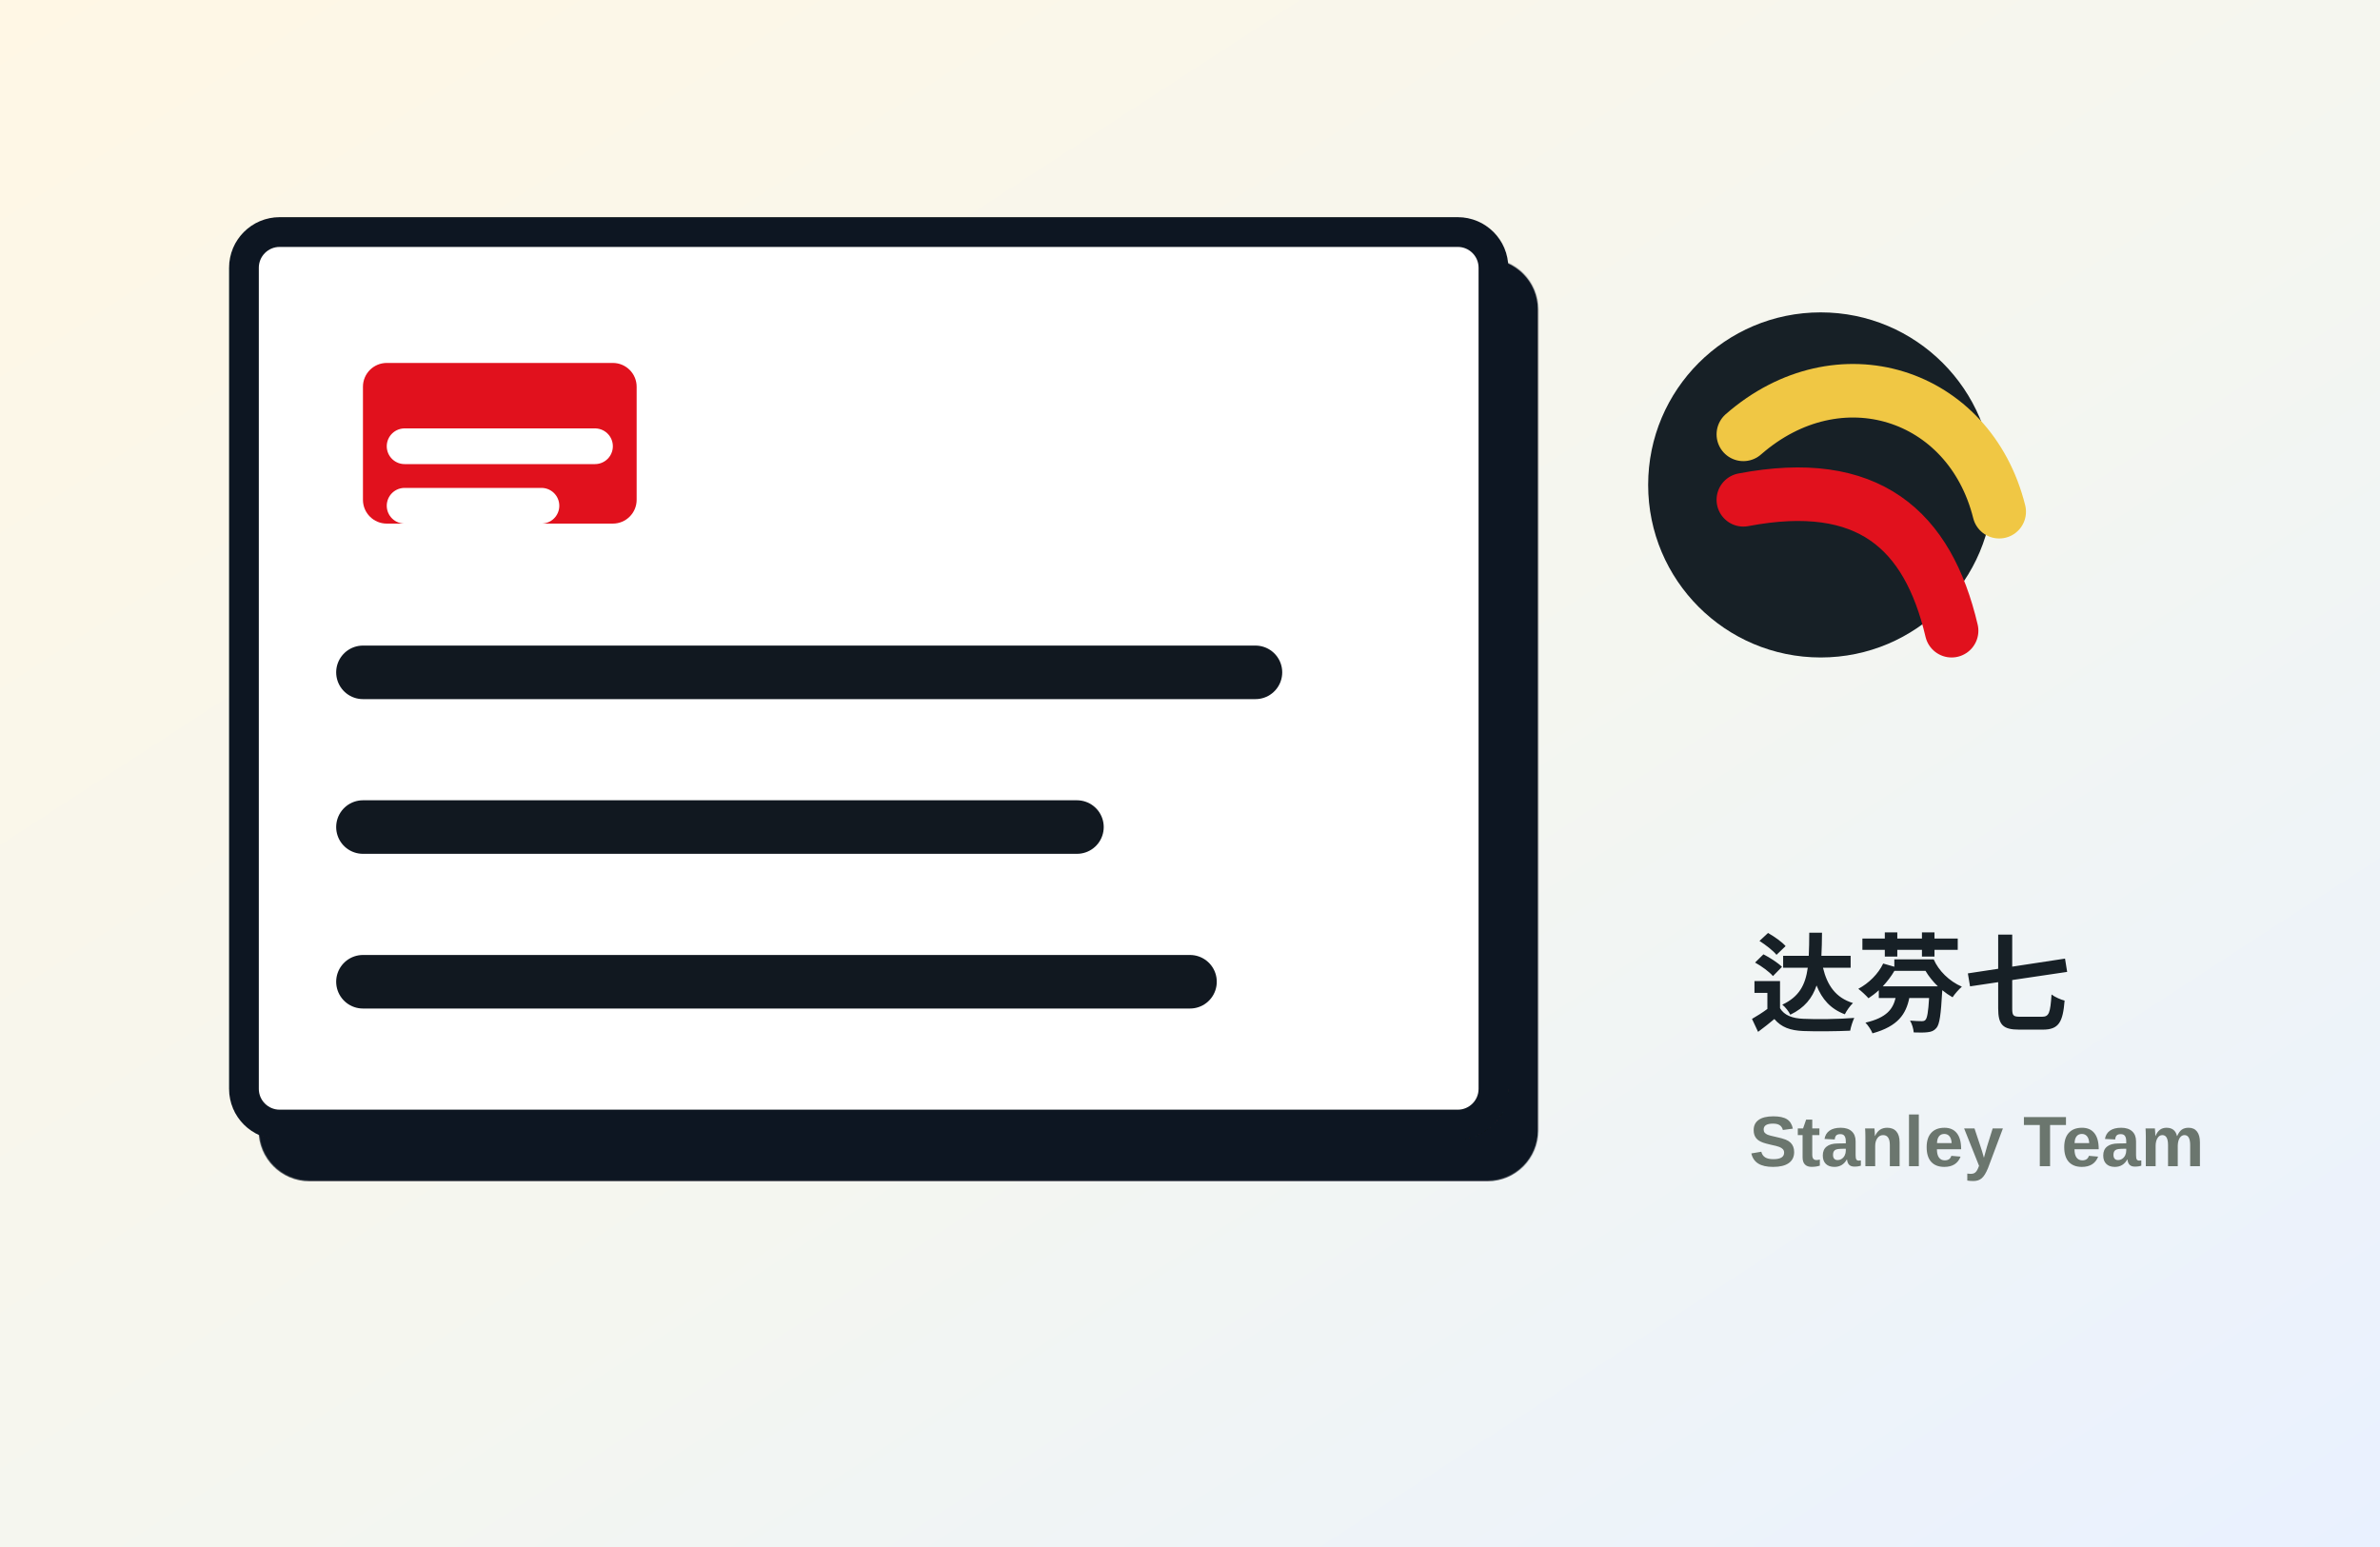
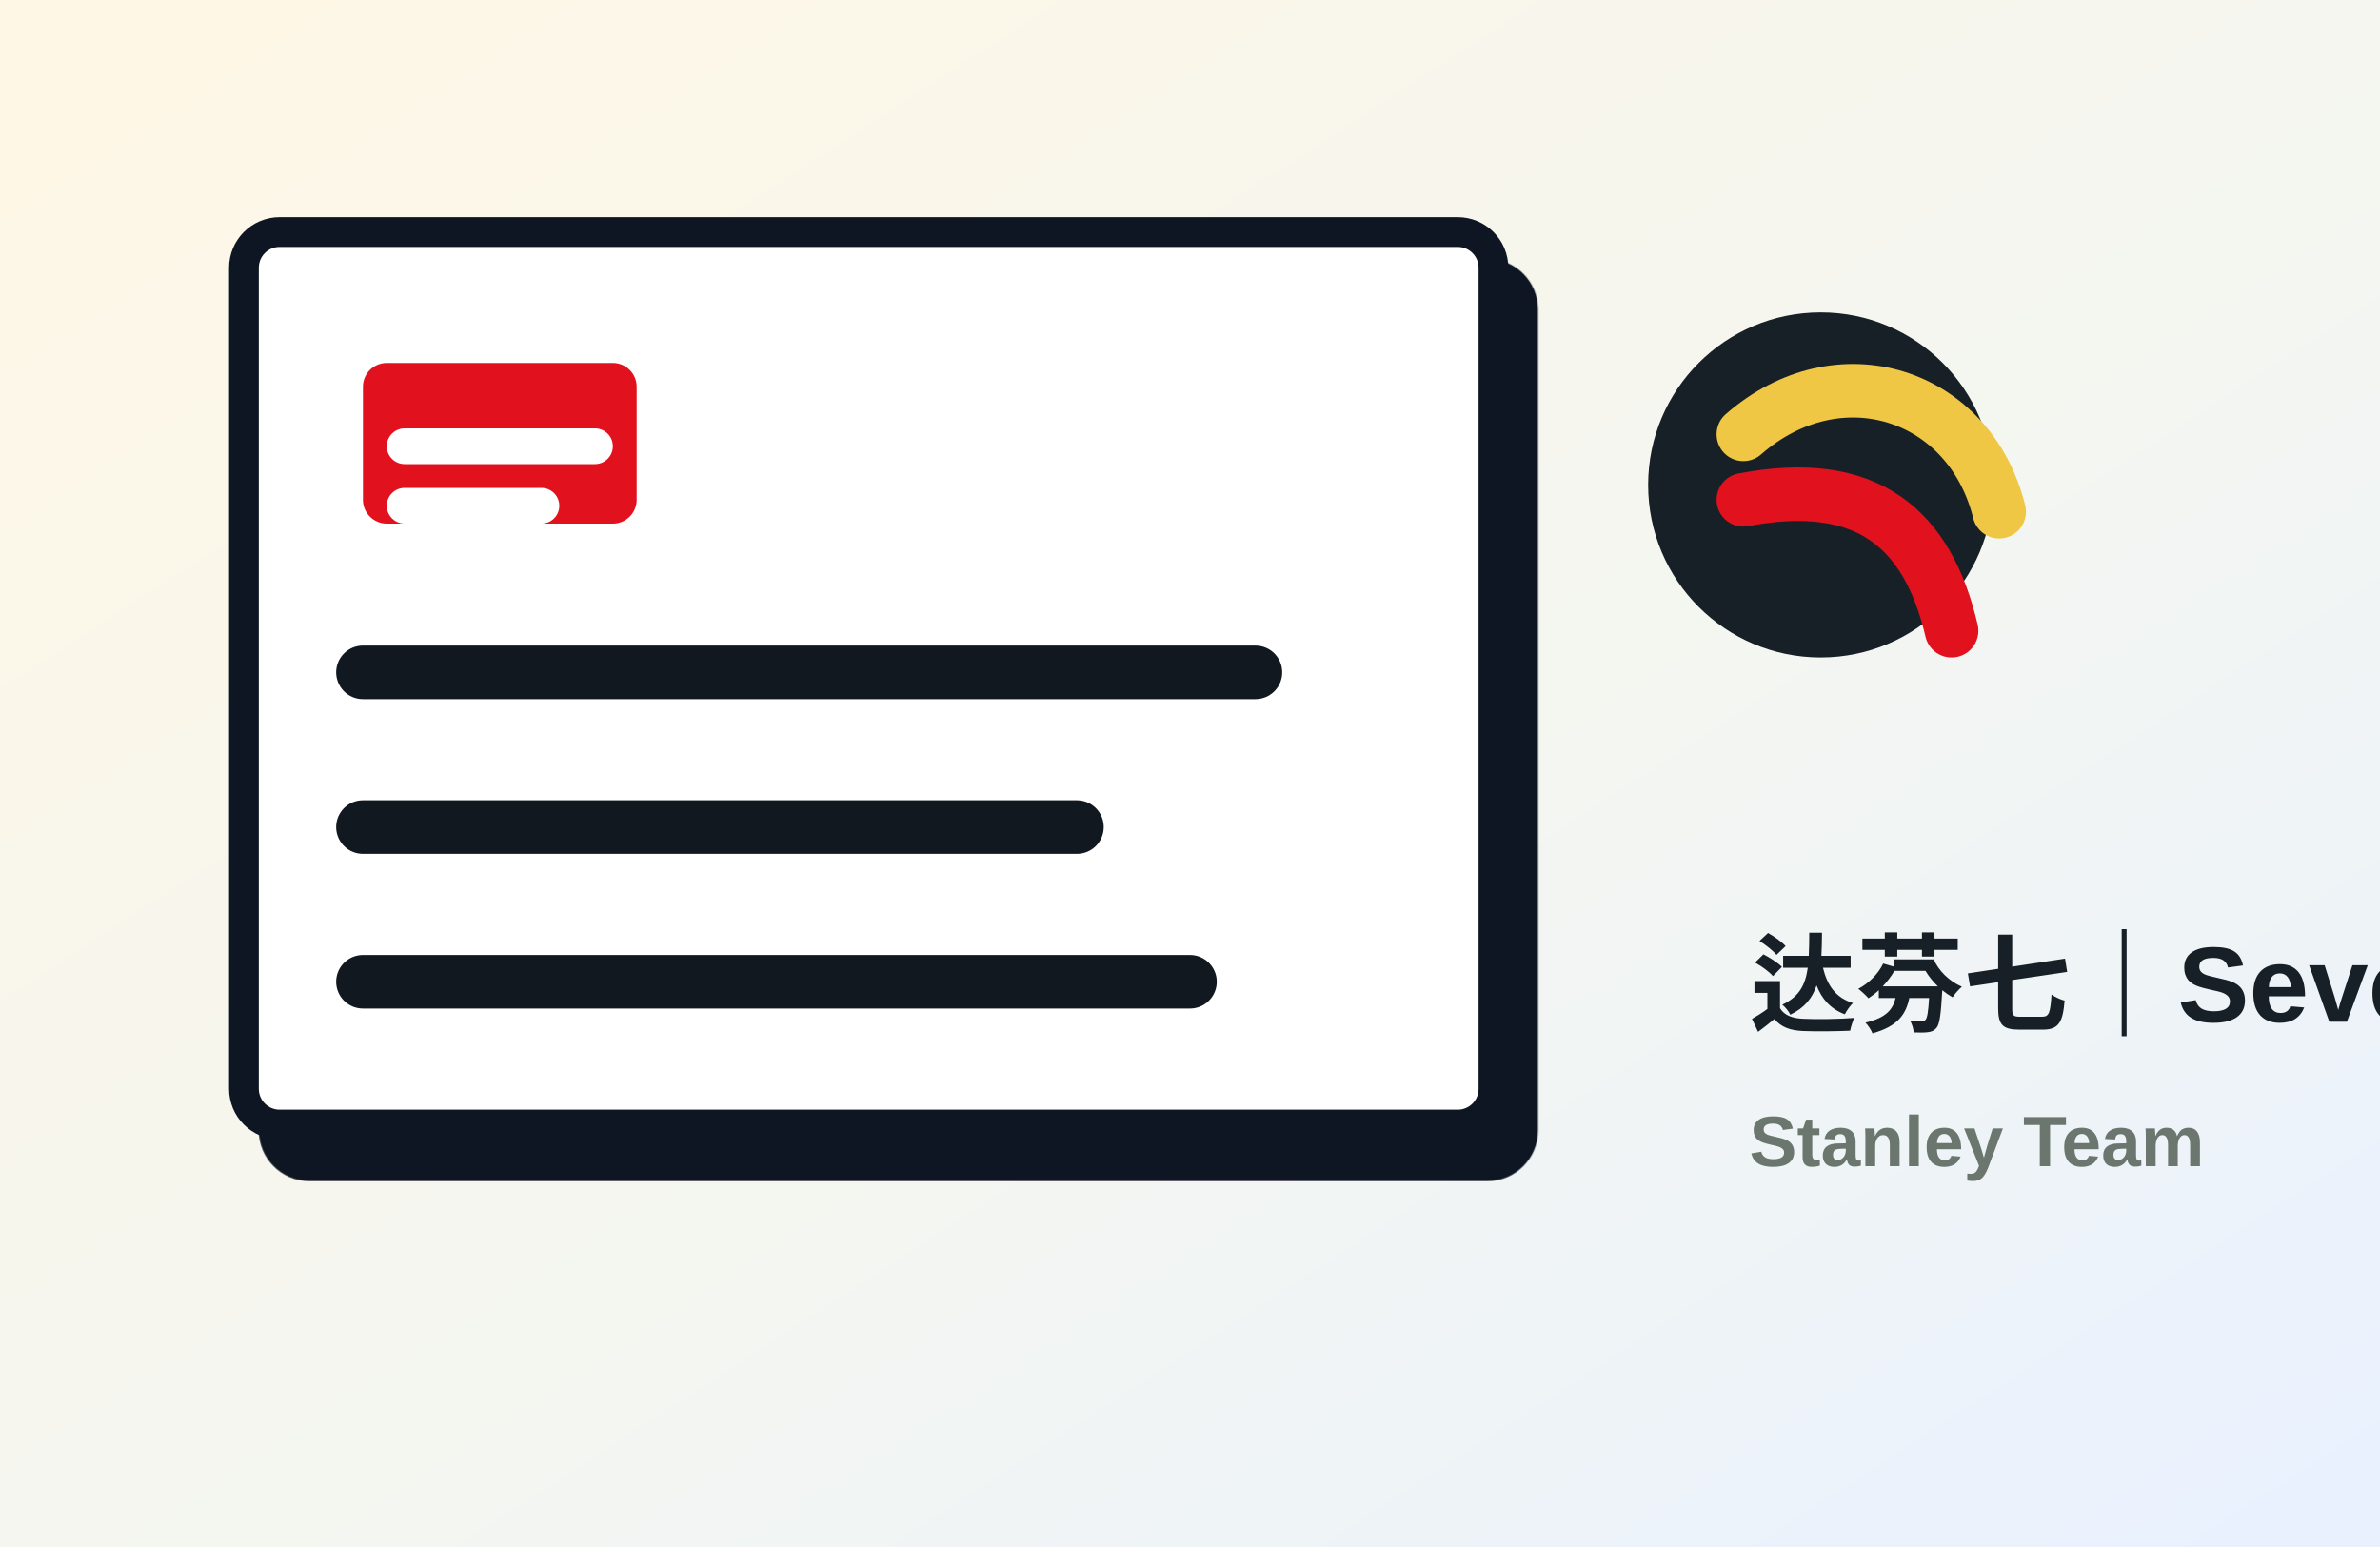
- <svg xmlns="http://www.w3.org/2000/svg" viewBox="0 0 800 520" role="img" aria-label="达芬七文章封面">
+ <svg xmlns="http://www.w3.org/2000/svg" viewBox="0 0 800 520" role="img" aria-label="达芬七｜Seven文章封面">
  <defs>
    <linearGradient id="bg" x1="0" y1="0" x2="1" y2="1">
      <stop offset="0" stop-color="#fff7e5" />
      <stop offset="0.55" stop-color="#f4f6f0" />
      <stop offset="1" stop-color="#e9f1ff" />
    </linearGradient>
    <filter id="shadow" x="-20%" y="-20%" width="140%" height="140%">
      <feDropShadow dx="10" dy="14" stdDeviation="0" flood-color="#111820" flood-opacity="1" />
    </filter>
  </defs>
  <rect width="800" height="520" fill="url(#bg)" />
  <rect x="82" y="78" width="420" height="300" rx="12" fill="#ffffff" stroke="#111820" stroke-width="10" filter="url(#shadow)" />
  <rect x="122" y="122" width="92" height="54" rx="8" fill="#e1111d" />
  <path d="M136 150h64M136 170h46" stroke="#fff" stroke-width="12" stroke-linecap="round" />
  <path d="M122 226h300M122 278h240M122 330h278" stroke="#111820" stroke-width="18" stroke-linecap="round" />
  <circle cx="612" cy="163" r="58" fill="#172026" />
  <path d="M586 168c42-8 62 10 70 44" fill="none" stroke="#e1111d" stroke-width="18" stroke-linecap="round" />
  <path d="M586 146c32-28 76-14 86 26" fill="none" stroke="#f0c744" stroke-width="18" stroke-linecap="round" />
-   <text x="588" y="344" fill="#172026" font-family="Arial, 'Microsoft YaHei', sans-serif" font-size="36" font-weight="800">达芬七</text>
+   <text x="588" y="344" fill="#172026" font-family="Arial, 'Microsoft YaHei', sans-serif" font-size="36" font-weight="800">达芬七｜Seven</text>
  <text x="588" y="392" fill="#6b766e" font-family="Arial, 'Microsoft YaHei', sans-serif" font-size="24" font-weight="700">Stanley Team</text>
</svg>
